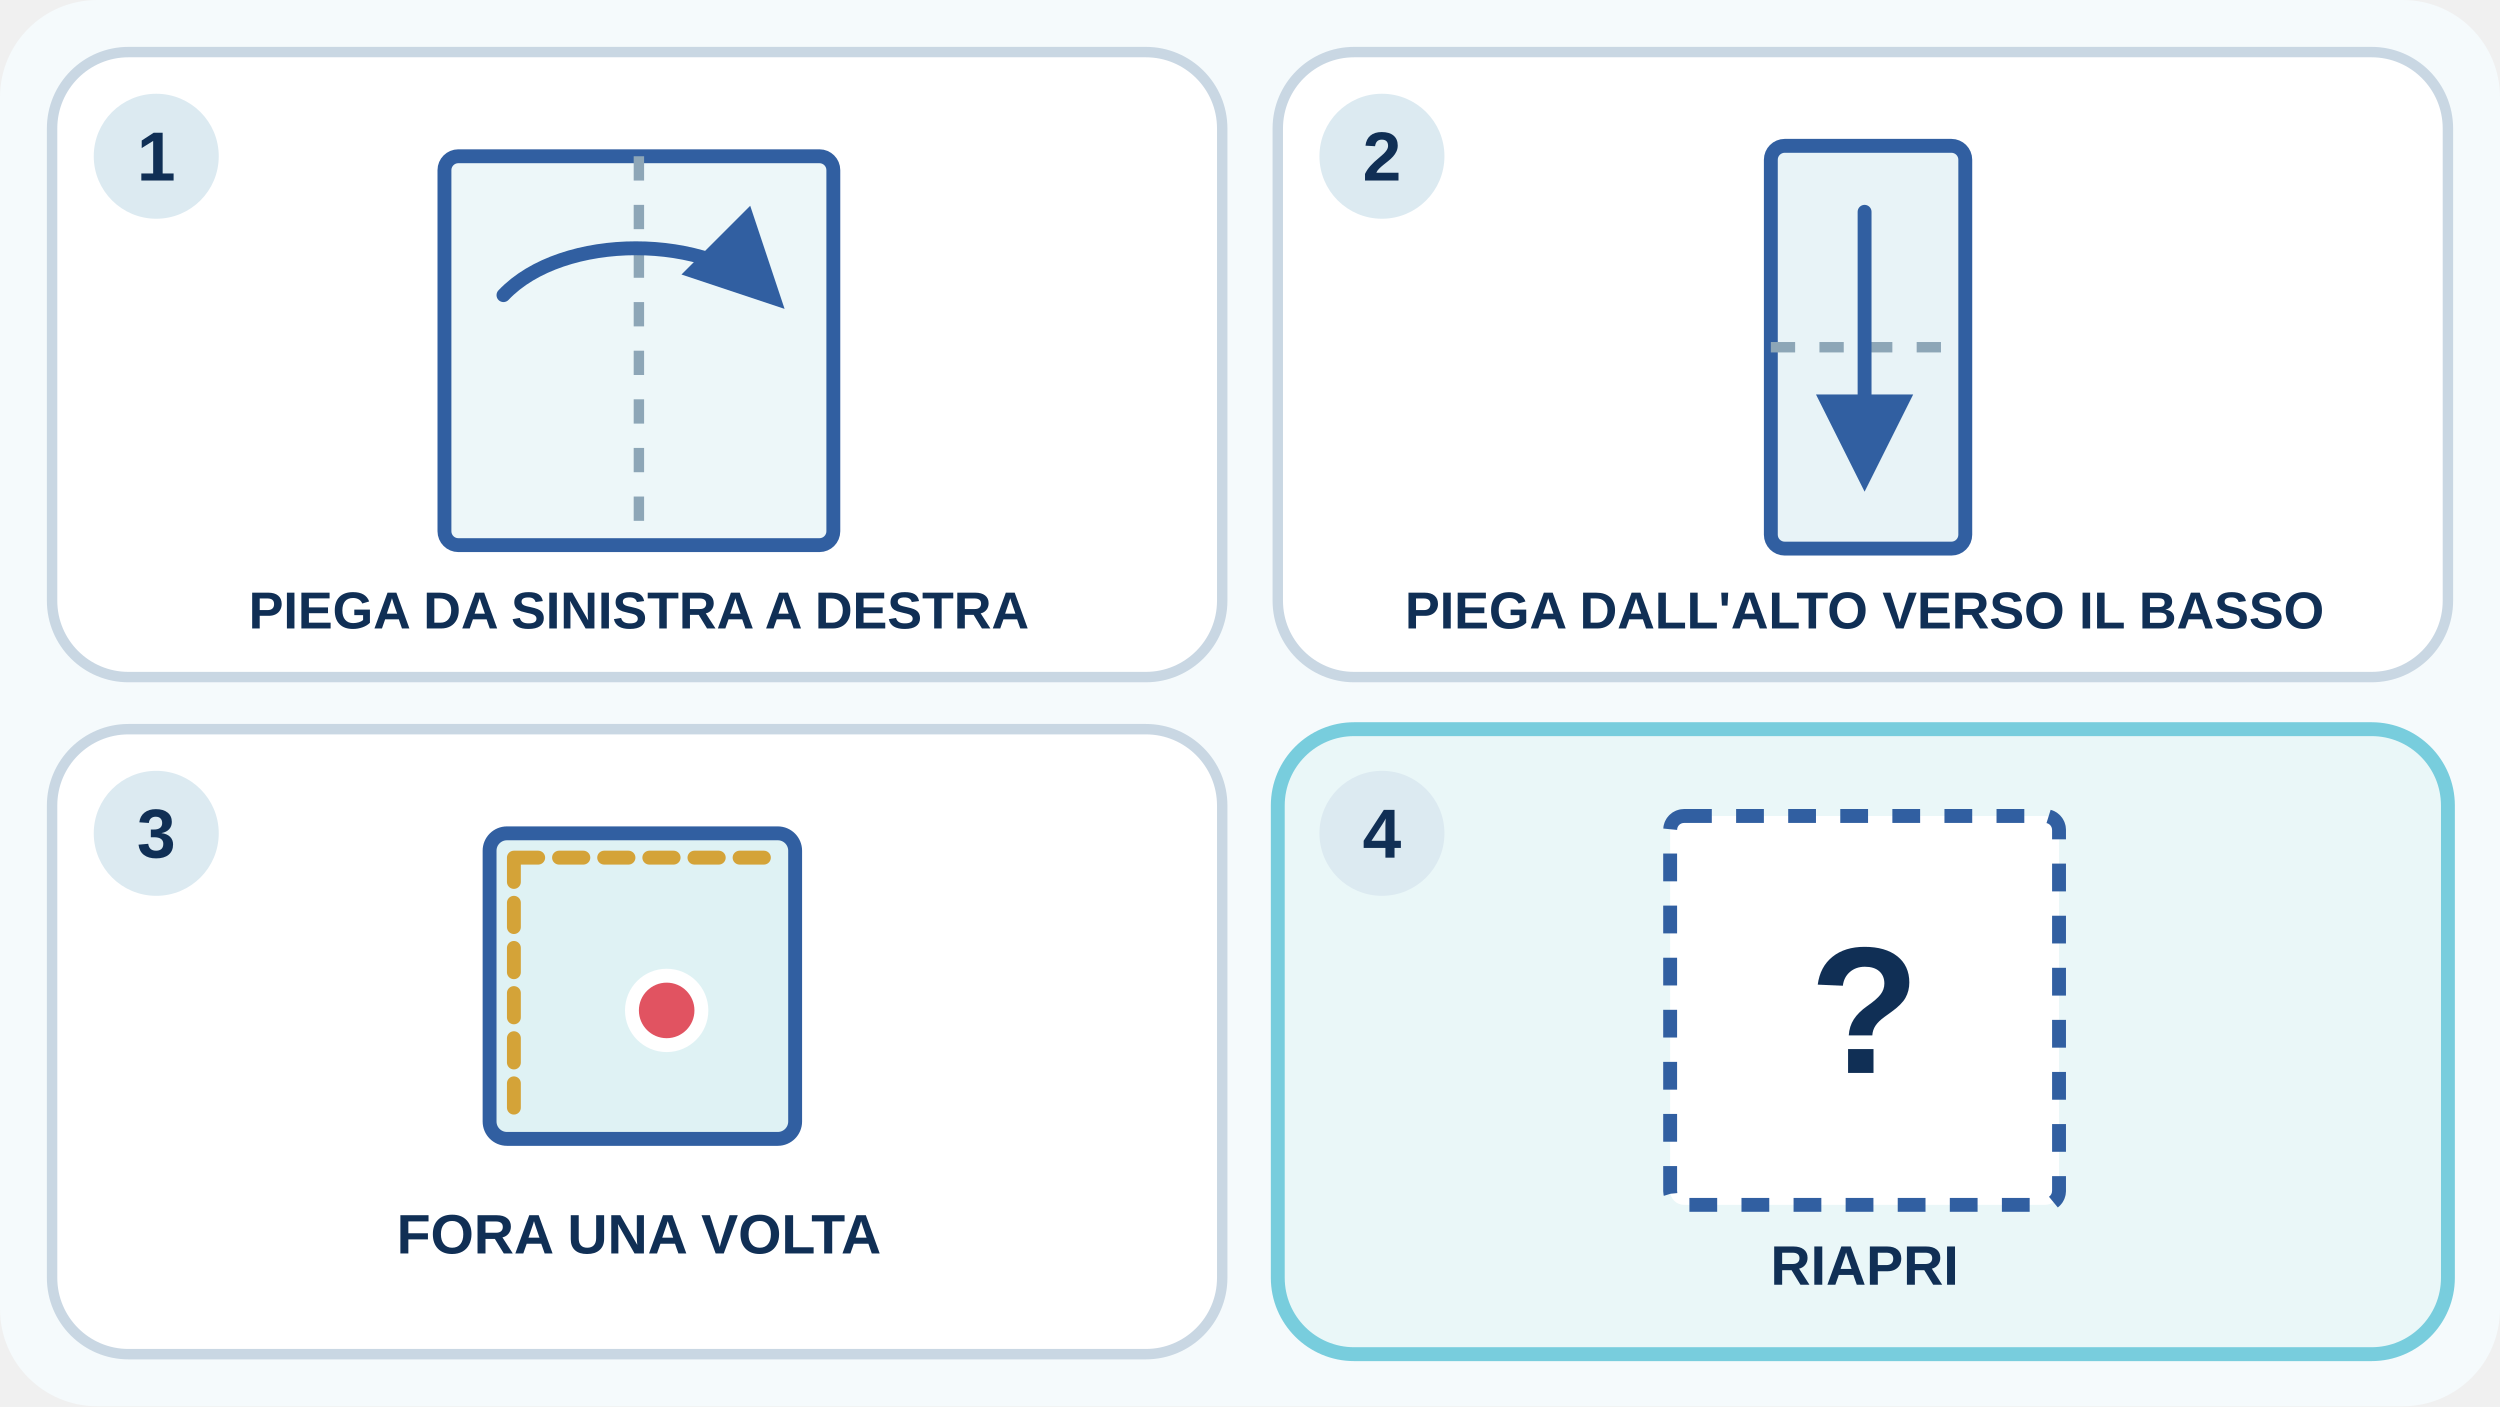
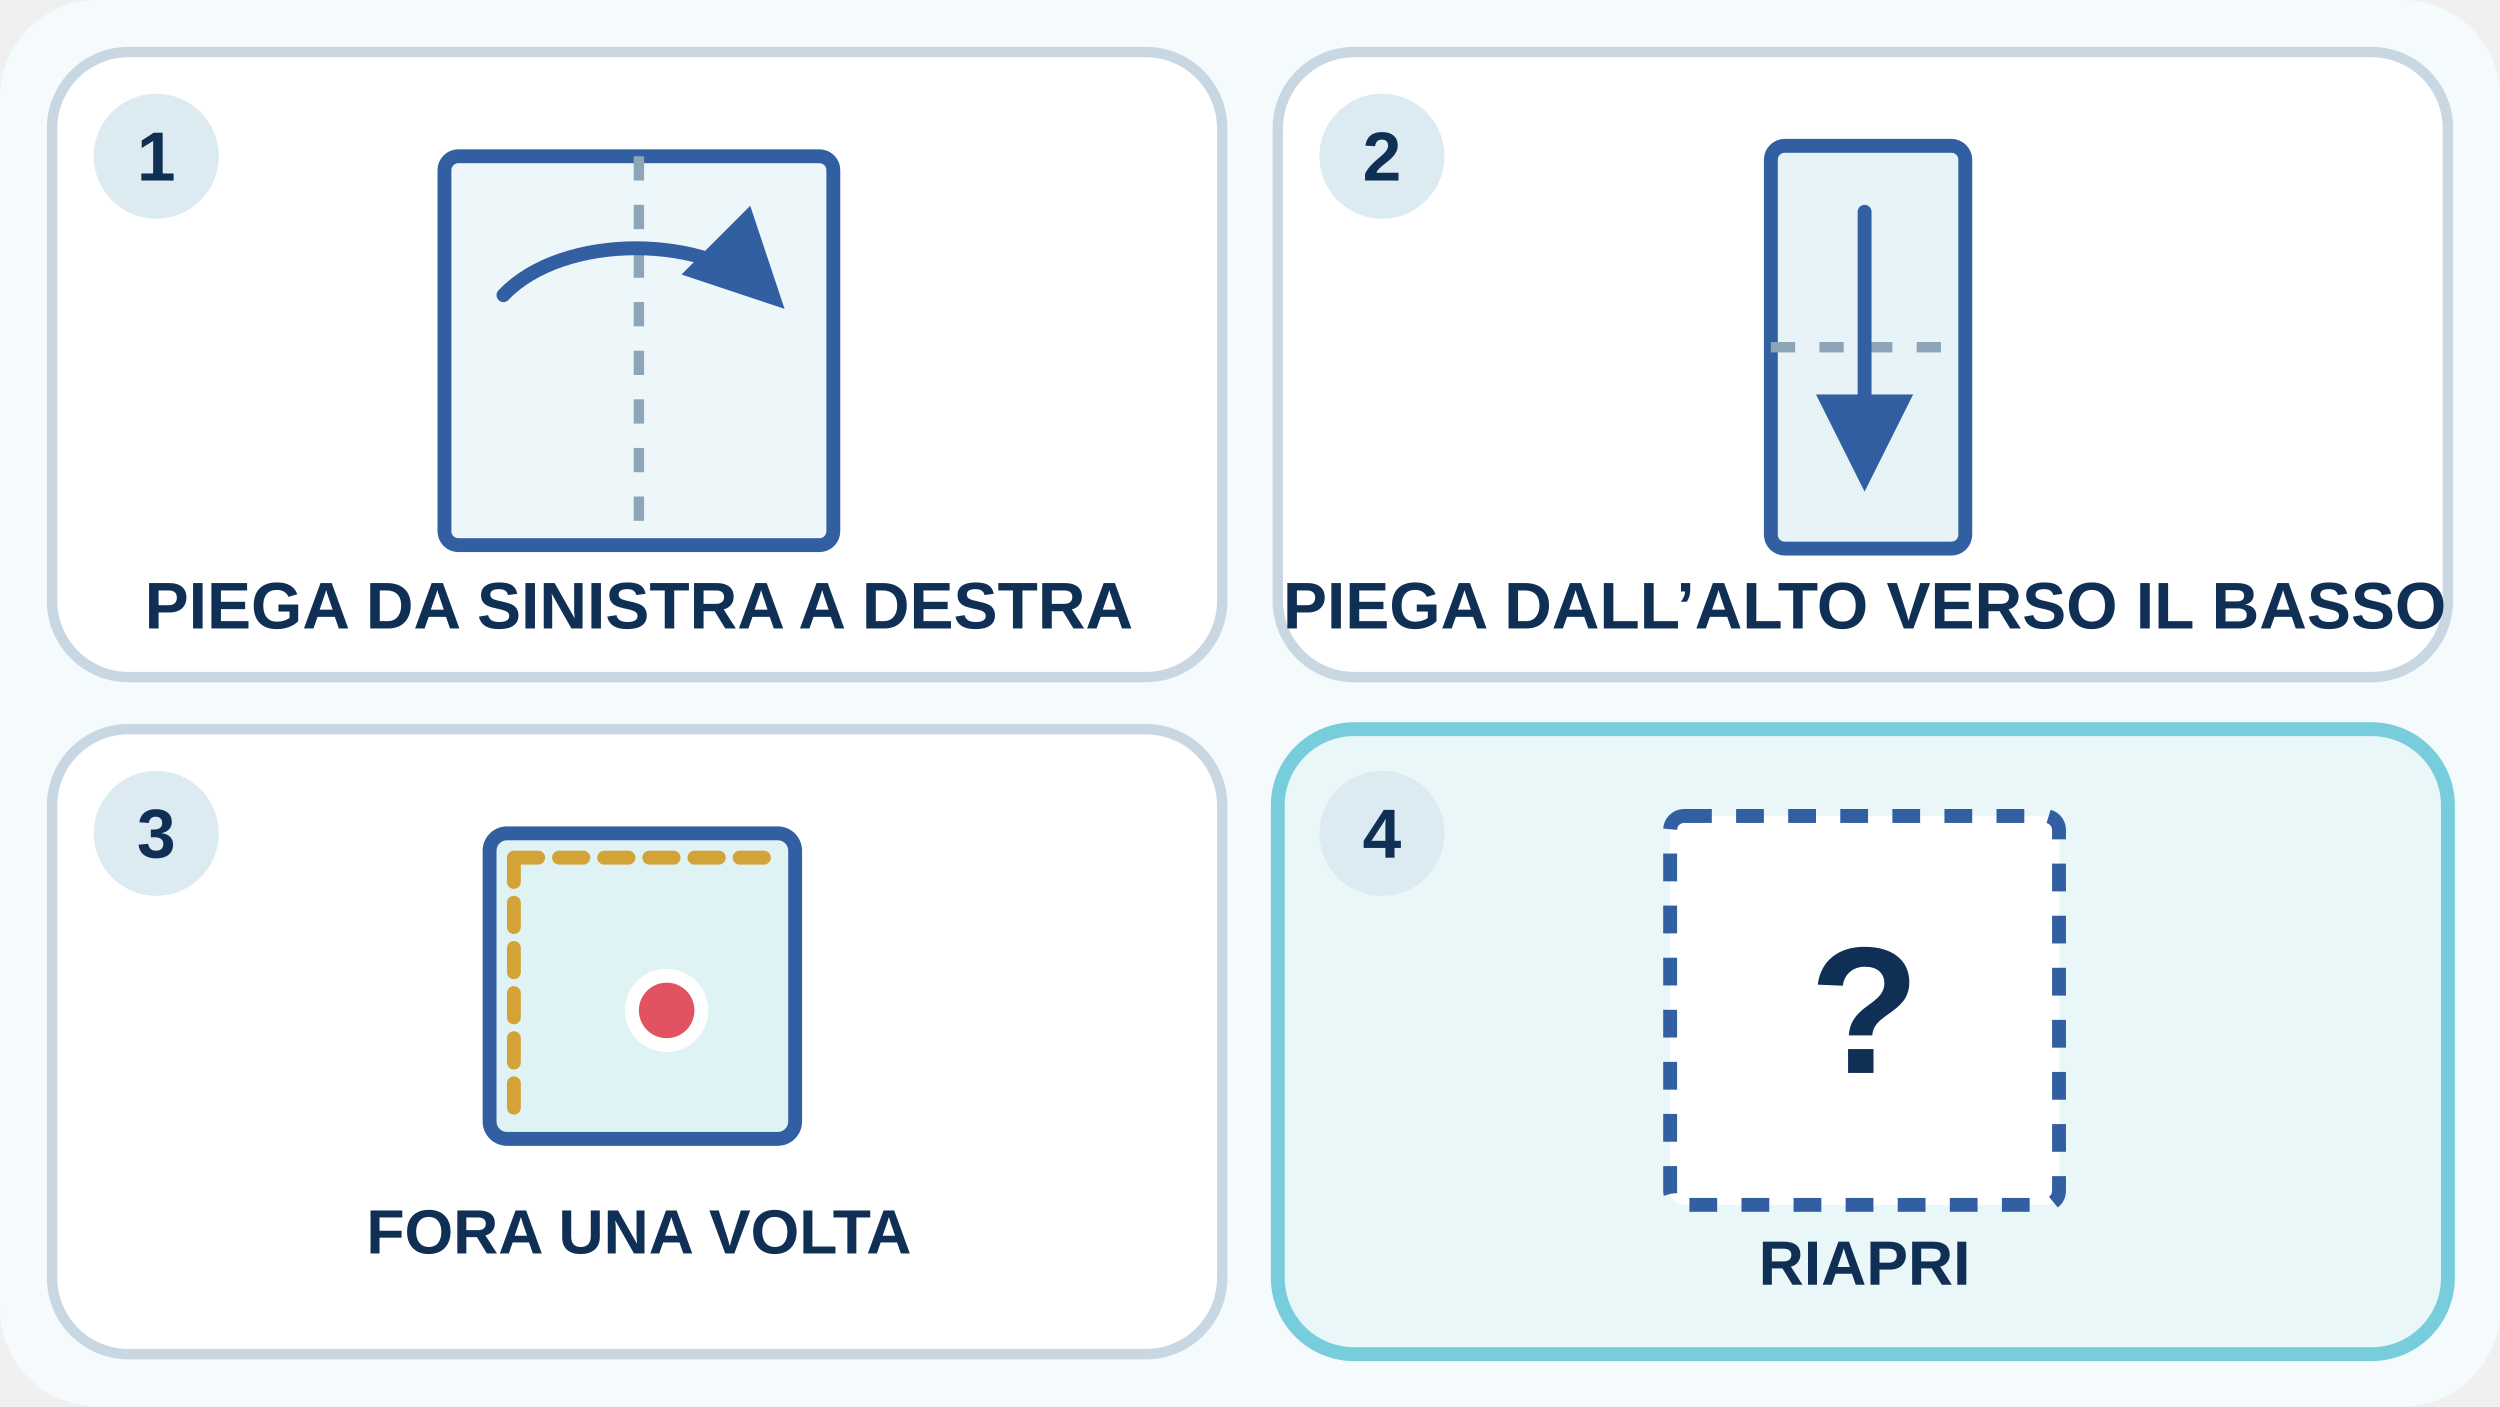
<svg xmlns="http://www.w3.org/2000/svg" viewBox="0 0 720 405" role="img" aria-labelledby="title desc">
  <defs>
    <marker id="arrow" viewBox="0 0 10 10" refX="8" refY="5" markerWidth="7" markerHeight="7" orient="auto-start-reverse">
      <path d="M 0 0 L 10 5 L 0 10 z" fill="#315fa1" />
    </marker>
  </defs>
  <rect width="720" height="405" rx="28" fill="#f5fafc" />
  <g font-family="Arial, sans-serif" fill="#102f55">
    <g transform="translate(15 15)">
      <rect width="337" height="180" rx="22" fill="#fff" stroke="#c9d7e3" stroke-width="3" />
      <circle cx="30" cy="30" r="18" fill="#dceaf1" />
      <text x="30" y="37" font-size="20" font-weight="800" text-anchor="middle">1</text>
      <rect x="113" y="30" width="112" height="112" rx="4" fill="#edf7f9" stroke="#315fa1" stroke-width="4" />
      <path d="M169 30V142" stroke="#8da6b7" stroke-width="3" stroke-dasharray="7 7" />
      <path d="M130 70C147 52 189 52 207 70" fill="none" stroke="#315fa1" stroke-width="4" stroke-linecap="round" marker-end="url(#arrow)" />
-       <text x="169" y="166" font-size="15" font-weight="800" text-anchor="middle">PIEGA DA SINISTRA A DESTRA</text>
+       <text x="169" y="166" font-size="19" font-weight="800" text-anchor="middle" textLength="280" lengthAdjust="spacingAndGlyphs">PIEGA DA SINISTRA A DESTRA</text>
    </g>
    <g transform="translate(368 15)">
      <rect width="337" height="180" rx="22" fill="#fff" stroke="#c9d7e3" stroke-width="3" />
      <circle cx="30" cy="30" r="18" fill="#dceaf1" />
      <text x="30" y="37" font-size="20" font-weight="800" text-anchor="middle">2</text>
      <rect x="142" y="27" width="56" height="116" rx="4" fill="#e8f3f7" stroke="#315fa1" stroke-width="4" />
      <path d="M142 85H198" stroke="#8da6b7" stroke-width="3" stroke-dasharray="7 7" />
      <path d="M169 46V121" fill="none" stroke="#315fa1" stroke-width="4" stroke-linecap="round" marker-end="url(#arrow)" />
-       <text x="169" y="166" font-size="15" font-weight="800" text-anchor="middle">PIEGA DALL'ALTO VERSO IL BASSO</text>
+       <text x="169" y="166" font-size="19" font-weight="800" text-anchor="middle" textLength="280" lengthAdjust="spacingAndGlyphs">PIEGA DALL’ALTO VERSO IL BASSO</text>
    </g>
    <g transform="translate(15 210)">
      <rect width="337" height="180" rx="22" fill="#fff" stroke="#c9d7e3" stroke-width="3" />
      <circle cx="30" cy="30" r="18" fill="#dceaf1" />
      <text x="30" y="37" font-size="20" font-weight="800" text-anchor="middle">3</text>
      <rect x="126" y="30" width="88" height="88" rx="5" fill="#dff2f4" stroke="#315fa1" stroke-width="4" />
      <path d="M133 37V111M133 37H207" stroke="#d4a338" stroke-width="4" stroke-linecap="round" stroke-dasharray="7 6" />
      <circle cx="177" cy="81" r="10" fill="#e15361" stroke="#fff" stroke-width="4" />
-       <text x="169" y="151" font-size="16" font-weight="800" text-anchor="middle">FORA UNA VOLTA</text>
+       <text x="169" y="151" font-size="18" font-weight="800" text-anchor="middle" textLength="280" lengthAdjust="spacingAndGlyphs">FORA UNA VOLTA</text>
    </g>
    <g transform="translate(368 210)">
      <rect width="337" height="180" rx="22" fill="#eaf7f8" stroke="#78cddd" stroke-width="4" />
      <circle cx="30" cy="30" r="18" fill="#dceaf1" />
      <text x="30" y="37" font-size="20" font-weight="800" text-anchor="middle">4</text>
      <rect x="113" y="25" width="112" height="112" rx="4" fill="#fff" stroke="#315fa1" stroke-width="4" stroke-dasharray="8 7" />
      <text x="169" y="99" font-size="52" font-weight="800" text-anchor="middle">?</text>
-       <text x="169" y="160" font-size="16" font-weight="800" text-anchor="middle">RIAPRI</text>
+       <text x="169" y="160" font-size="18" font-weight="800" text-anchor="middle" textLength="280" lengthAdjust="spacingAndGlyphs">RIAPRI</text>
    </g>
  </g>
</svg>
